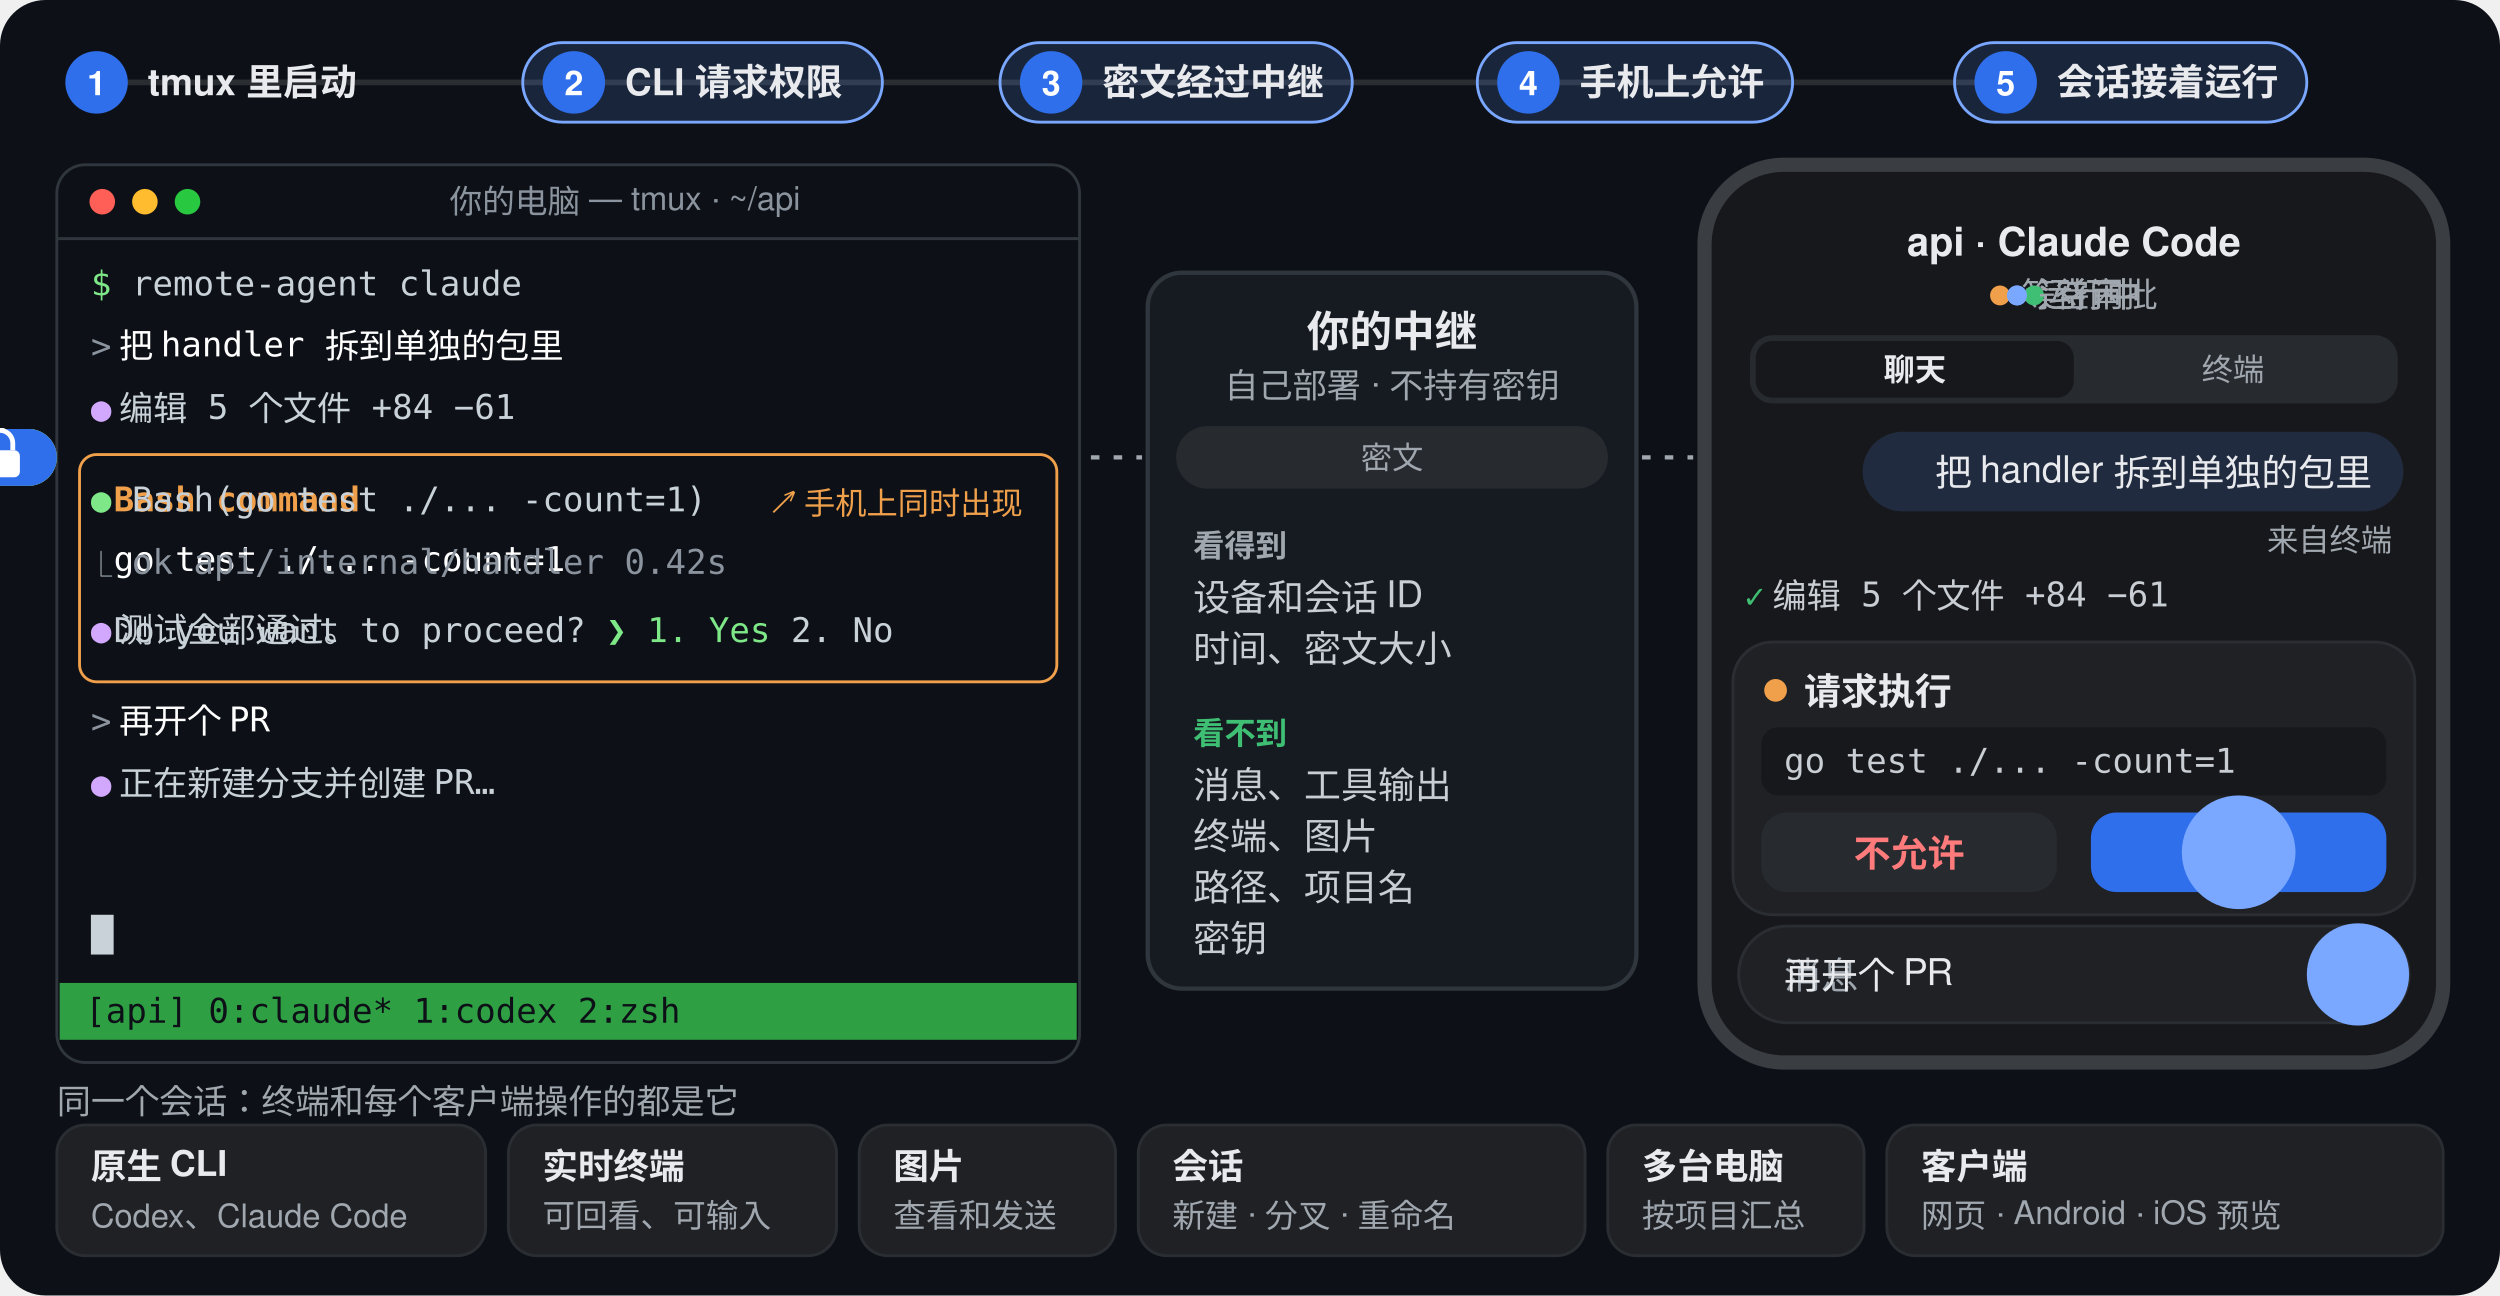
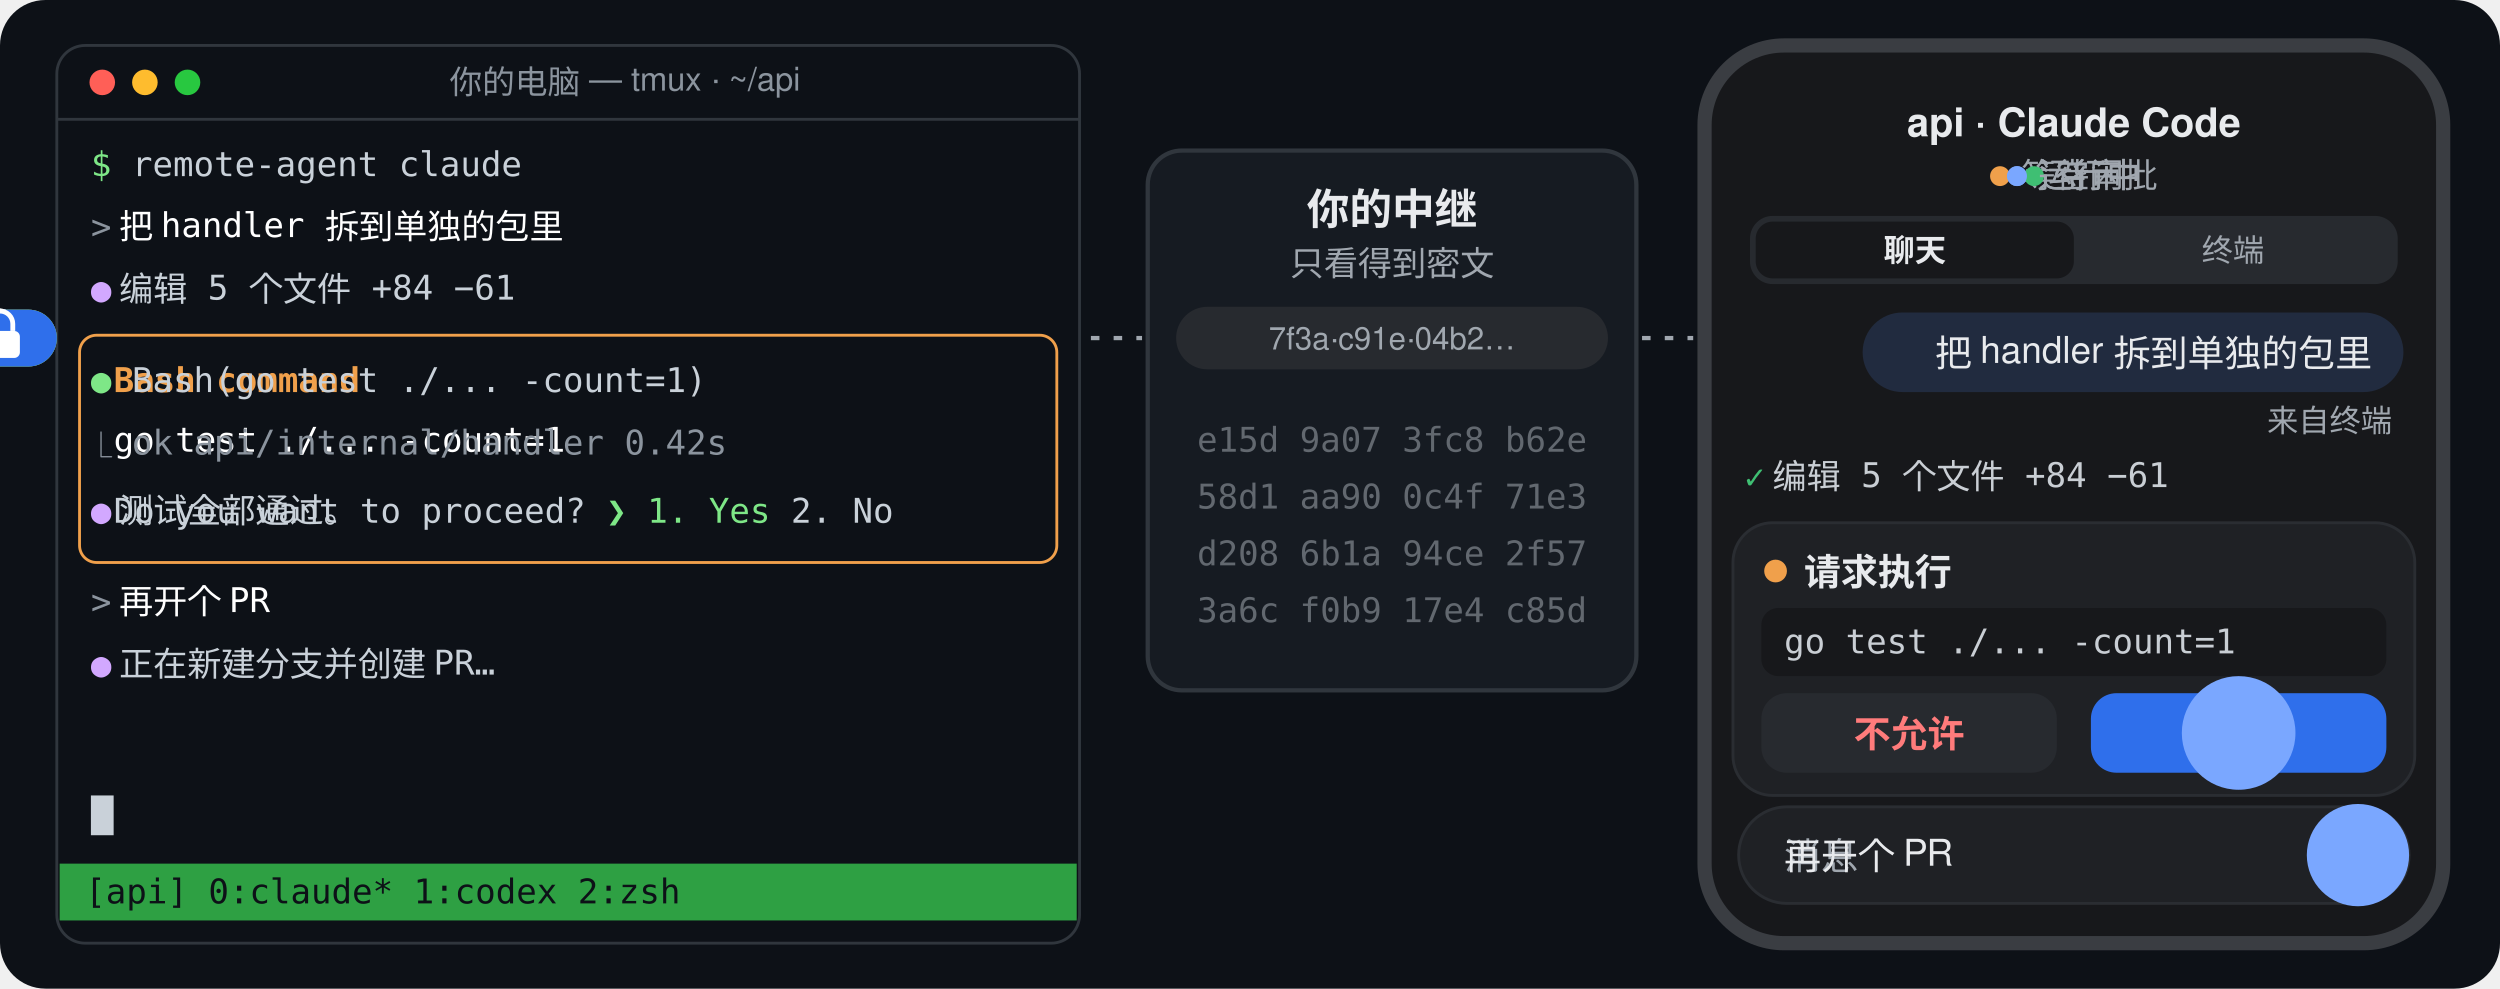
- <svg xmlns="http://www.w3.org/2000/svg" viewBox="0 0 880 456" width="880" height="456" role="img" aria-label="动画概览：Claude Code 以原生形态跑在你电脑的 tmux 里，请求执行 go test；请求加密后经过你自己部署的中继，中继只看得到 ID、时间和大小；你在手机上允许；同一个会话接着运行；再从手机发出下一条消息。另有：Codex 和 Claude Code、实时终端、图片、新建和分叉会话、多台电脑、网页、Android 和 iOS（预览）客户端。">
+ <svg xmlns="http://www.w3.org/2000/svg" viewBox="0 0 880 348" width="880" height="348" role="img" aria-label="动画概览：Claude Code 以原生形态跑在你电脑的 tmux 里，请求执行 go test；请求加密后经过你自己部署的中继，中继只看得到 ID、时间和大小；你在手机上允许；同一个会话接着运行；再从手机发出下一条消息。">
  <style>
svg{fill:#e8eaed}
text{font-family:-apple-system, BlinkMacSystemFont, "Segoe UI", "PingFang SC", "Microsoft YaHei", Helvetica, Arial, sans-serif}
.h{font-size:15px;font-weight:700}
.t{font-size:14px}
.b{font-size:13px}
.s{font-size:12px;fill:#a0a7af}
.x{font-size:11px;fill:#a0a7af}
.m{font-family:ui-monospace, SFMono-Regular, Menlo, Consolas, "PingFang SC", monospace;font-size:12px}
.a{animation-duration:12.0s;animation-iteration-count:infinite;animation-timing-function:linear}
.p{transform-box:fill-box;transform-origin:center}
.blink{animation:blink 1s steps(1) infinite}
@keyframes blink{50%{opacity:0}}
- @keyframes k1{0%{opacity:1}3.333%{opacity:1}5.000%{opacity:0}88.333%{opacity:0}90.000%{opacity:1}100%{opacity:1}}
- @keyframes k2{0%{opacity:0}3.333%{opacity:0}5.000%{opacity:1}15.000%{opacity:1}16.667%{opacity:0}100%{opacity:0}}
- @keyframes k3{0%{opacity:0}15.000%{opacity:0}16.667%{opacity:1}24.167%{opacity:1}25.833%{opacity:0}100%{opacity:0}}
- @keyframes k4{0%{opacity:0}24.167%{opacity:0}25.833%{opacity:1}88.333%{opacity:1}90.000%{opacity:0}100%{opacity:0}}
- @keyframes k5{0%{opacity:1}24.167%{opacity:1}25.833%{opacity:0}88.333%{opacity:0}90.000%{opacity:1}100%{opacity:1}}
- @keyframes k6{0%{opacity:0}24.167%{opacity:0}25.833%{opacity:1}88.333%{opacity:1}90.000%{opacity:0}100%{opacity:0}}
- @keyframes k7{0%{opacity:0}27.500%{opacity:0}29.167%{opacity:1}88.333%{opacity:1}90.000%{opacity:0}100%{opacity:0}}
- @keyframes k8{0%{opacity:0}30.833%{opacity:0}32.500%{opacity:1}88.333%{opacity:1}90.000%{opacity:0}100%{opacity:0}}
- @keyframes k9{0%{opacity:0}56.667%{opacity:0}58.333%{opacity:1}88.333%{opacity:1}90.000%{opacity:0}100%{opacity:0}}
- @keyframes k10{0%{opacity:0}60.833%{opacity:0}62.500%{opacity:1}88.333%{opacity:1}90.000%{opacity:0}100%{opacity:0}}
- @keyframes k11{0%{opacity:0;transform:translateX(384px)}3.333%{opacity:0;transform:translateX(384px)}3.750%{opacity:1;transform:translateX(384px)}7.500%{opacity:1;transform:translateX(490.0px)}9.167%{opacity:1;transform:translateX(490.0px)}13.333%{opacity:1;transform:translateX(596px)}14.167%{opacity:0;transform:translateX(596px)}100%{opacity:0;transform:translateX(596px)}}
- @keyframes k12{0%{opacity:0;transform:translateX(596px)}18.333%{opacity:0;transform:translateX(596px)}18.750%{opacity:1;transform:translateX(596px)}20.833%{opacity:1;transform:translateX(490.0px)}21.667%{opacity:1;transform:translateX(490.0px)}24.167%{opacity:1;transform:translateX(384px)}25.000%{opacity:0;transform:translateX(384px)}100%{opacity:0;transform:translateX(384px)}}
- @keyframes k13{0%{opacity:0;transform:translateX(596px)}50.000%{opacity:0;transform:translateX(596px)}50.417%{opacity:1;transform:translateX(596px)}52.500%{opacity:1;transform:translateX(490.0px)}53.333%{opacity:1;transform:translateX(490.0px)}55.833%{opacity:1;transform:translateX(384px)}56.667%{opacity:0;transform:translateX(384px)}100%{opacity:0;transform:translateX(384px)}}
- @keyframes k14{0%{opacity:1}17.500%{opacity:1}19.167%{opacity:0}88.333%{opacity:0}90.000%{opacity:1}100%{opacity:1}}
- @keyframes k15{0%{opacity:0}17.500%{opacity:0}19.167%{opacity:1}33.333%{opacity:1}35.000%{opacity:0}100%{opacity:0}}
- @keyframes k16{0%{opacity:0}33.333%{opacity:0}35.000%{opacity:1}50.000%{opacity:1}51.667%{opacity:0}100%{opacity:0}}
- @keyframes k17{0%{opacity:0}50.000%{opacity:0}51.667%{opacity:1}88.333%{opacity:1}90.000%{opacity:0}100%{opacity:0}}
- @keyframes k18{0%{opacity:0}17.500%{opacity:0}19.167%{opacity:1}88.333%{opacity:1}90.000%{opacity:0}100%{opacity:0}}
- @keyframes k19{0%{opacity:0}33.333%{opacity:0}35.000%{opacity:1}88.333%{opacity:1}90.000%{opacity:0}100%{opacity:0}}
- @keyframes k20{0%{opacity:0}50.000%{opacity:0}51.667%{opacity:1}88.333%{opacity:1}90.000%{opacity:0}100%{opacity:0}}
- @keyframes k21{0%{opacity:1}17.500%{opacity:1}19.167%{opacity:0}88.333%{opacity:0}90.000%{opacity:1}100%{opacity:1}}
- @keyframes k22{0%{opacity:0;transform:scale(.4)}15.000%{opacity:0;transform:scale(.4)}15.417%{opacity:.5;transform:scale(.5)}19.167%{opacity:0;transform:scale(1.6)}100%{opacity:0;transform:scale(1.6)}}
- @keyframes k23{0%{opacity:1}41.667%{opacity:1}43.333%{opacity:0}50.000%{opacity:0}51.667%{opacity:1}100%{opacity:1}}
- @keyframes k24{0%{opacity:0}41.667%{opacity:0}43.333%{opacity:1}50.000%{opacity:1}51.667%{opacity:0}100%{opacity:0}}
- @keyframes k25{0%{opacity:0;transform:scale(.4)}48.333%{opacity:0;transform:scale(.4)}48.750%{opacity:.5;transform:scale(.5)}52.500%{opacity:0;transform:scale(1.6)}100%{opacity:0;transform:scale(1.6)}}
+ @keyframes k1{0%{opacity:1}24.167%{opacity:1}25.833%{opacity:0}88.333%{opacity:0}90.000%{opacity:1}100%{opacity:1}}
+ @keyframes k2{0%{opacity:0}24.167%{opacity:0}25.833%{opacity:1}88.333%{opacity:1}90.000%{opacity:0}100%{opacity:0}}
+ @keyframes k3{0%{opacity:0}27.500%{opacity:0}29.167%{opacity:1}88.333%{opacity:1}90.000%{opacity:0}100%{opacity:0}}
+ @keyframes k4{0%{opacity:0}30.833%{opacity:0}32.500%{opacity:1}88.333%{opacity:1}90.000%{opacity:0}100%{opacity:0}}
+ @keyframes k5{0%{opacity:0}56.667%{opacity:0}58.333%{opacity:1}88.333%{opacity:1}90.000%{opacity:0}100%{opacity:0}}
+ @keyframes k6{0%{opacity:0}60.833%{opacity:0}62.500%{opacity:1}88.333%{opacity:1}90.000%{opacity:0}100%{opacity:0}}
+ @keyframes k7{0%{opacity:0;transform:translateX(384px)}3.333%{opacity:0;transform:translateX(384px)}3.750%{opacity:1;transform:translateX(384px)}7.500%{opacity:1;transform:translateX(490.0px)}9.167%{opacity:1;transform:translateX(490.0px)}13.333%{opacity:1;transform:translateX(596px)}14.167%{opacity:0;transform:translateX(596px)}100%{opacity:0;transform:translateX(596px)}}
+ @keyframes k8{0%{opacity:0;transform:translateX(596px)}18.333%{opacity:0;transform:translateX(596px)}18.750%{opacity:1;transform:translateX(596px)}20.833%{opacity:1;transform:translateX(490.0px)}21.667%{opacity:1;transform:translateX(490.0px)}24.167%{opacity:1;transform:translateX(384px)}25.000%{opacity:0;transform:translateX(384px)}100%{opacity:0;transform:translateX(384px)}}
+ @keyframes k9{0%{opacity:0;transform:translateX(596px)}50.000%{opacity:0;transform:translateX(596px)}50.417%{opacity:1;transform:translateX(596px)}52.500%{opacity:1;transform:translateX(490.0px)}53.333%{opacity:1;transform:translateX(490.0px)}55.833%{opacity:1;transform:translateX(384px)}56.667%{opacity:0;transform:translateX(384px)}100%{opacity:0;transform:translateX(384px)}}
+ @keyframes k10{0%{opacity:1}17.500%{opacity:1}19.167%{opacity:0}88.333%{opacity:0}90.000%{opacity:1}100%{opacity:1}}
+ @keyframes k11{0%{opacity:0}17.500%{opacity:0}19.167%{opacity:1}33.333%{opacity:1}35.000%{opacity:0}100%{opacity:0}}
+ @keyframes k12{0%{opacity:0}33.333%{opacity:0}35.000%{opacity:1}50.000%{opacity:1}51.667%{opacity:0}100%{opacity:0}}
+ @keyframes k13{0%{opacity:0}50.000%{opacity:0}51.667%{opacity:1}88.333%{opacity:1}90.000%{opacity:0}100%{opacity:0}}
+ @keyframes k14{0%{opacity:0}17.500%{opacity:0}19.167%{opacity:1}88.333%{opacity:1}90.000%{opacity:0}100%{opacity:0}}
+ @keyframes k15{0%{opacity:0}33.333%{opacity:0}35.000%{opacity:1}88.333%{opacity:1}90.000%{opacity:0}100%{opacity:0}}
+ @keyframes k16{0%{opacity:0}50.000%{opacity:0}51.667%{opacity:1}88.333%{opacity:1}90.000%{opacity:0}100%{opacity:0}}
+ @keyframes k17{0%{opacity:1}17.500%{opacity:1}19.167%{opacity:0}88.333%{opacity:0}90.000%{opacity:1}100%{opacity:1}}
+ @keyframes k18{0%{opacity:0;transform:scale(.4)}15.000%{opacity:0;transform:scale(.4)}15.417%{opacity:.5;transform:scale(.5)}19.167%{opacity:0;transform:scale(1.6)}100%{opacity:0;transform:scale(1.6)}}
+ @keyframes k19{0%{opacity:1}41.667%{opacity:1}43.333%{opacity:0}50.000%{opacity:0}51.667%{opacity:1}100%{opacity:1}}
+ @keyframes k20{0%{opacity:0}41.667%{opacity:0}43.333%{opacity:1}50.000%{opacity:1}51.667%{opacity:0}100%{opacity:0}}
+ @keyframes k21{0%{opacity:0;transform:scale(.4)}48.333%{opacity:0;transform:scale(.4)}48.750%{opacity:.5;transform:scale(.5)}52.500%{opacity:0;transform:scale(1.6)}100%{opacity:0;transform:scale(1.6)}}
@media (prefers-reduced-motion:reduce){.a,.blink{animation:none!important}.post{display:none}}

</style>
-   <rect width="880" height="456" rx="16" fill="#0d1117" />
-   <path d="M34 29H706.0" stroke="#2a2d32" stroke-width="2" />
-   <circle cx="34.0" cy="29" r="11" fill="#2f6feb" />
-   <text x="34.0" y="33.5" text-anchor="middle" font-size="12" font-weight="700" fill="#fff">1</text>
-   <text class="b" x="52.0" y="33.5" font-weight="600">tmux 里启动</text>
+   <rect width="880" height="348" rx="16" fill="#0d1117" />
+   <rect x="20" y="16" width="360" height="316" rx="10" fill="#0d1117" stroke="#30363d" />
+   <path d="M20 42H380" stroke="#30363d" />
+   <circle cx="36" cy="29" r="4.5" fill="#ff5f57" />
+   <circle cx="51" cy="29" r="4.5" fill="#febc2e" />
+   <circle cx="66" cy="29" r="4.5" fill="#28c840" />
+   <text x="220.0" y="33" text-anchor="middle" fill="#8b949e" font-size="11.5">你的电脑 — tmux · ~/api</text>
+   <text class="m" x="32" y="62" fill="#c9d1d9">
+     <tspan fill="#7ee787">$</tspan> remote-agent claude</text>
+   <text class="m" x="32" y="84" fill="#ffffff">
+     <tspan fill="#8b949e">&gt;</tspan> 把 handler 拆到单独的包里</text>
+   <text class="m" x="32" y="106" fill="#c9d1d9">
+     <tspan fill="#d2a8ff">●</tspan> 编辑 5 个文件  +84 −61</text>
  <g class="a" style="animation-name:k1">
-     <rect x="184.0" y="15" width="126.6" height="28" rx="14" fill="rgba(90,145,255,.16)" stroke="#7aa7ff" stroke-width="1" />
+     <rect x="28" y="118" width="344" height="80" rx="6" fill="none" stroke="#f0a04b" />
+     <text class="m" x="40" y="138" fill="#f0a04b" font-weight="600">Bash command</text>
+     <text class="m" x="40" y="159" fill="#ffffff">go test ./... -count=1</text>
+     <text class="m" x="40" y="184" fill="#c9d1d9">Do you want to proceed?  <tspan fill="#7ee787">❯ 1. Yes</tspan>  2. No</text>
  </g>
-   <circle cx="202.0" cy="29" r="11" fill="#2f6feb" />
-   <text x="202.0" y="33.5" text-anchor="middle" font-size="12" font-weight="700" fill="#fff">2</text>
-   <text class="b" x="220.0" y="33.5" font-weight="600">CLI 请求权限</text>
  <g class="a post" style="animation-name:k2">
-     <rect x="352.0" y="15" width="124" height="28" rx="14" fill="rgba(90,145,255,.16)" stroke="#7aa7ff" stroke-width="1" />
+     <text class="m" x="32" y="138" fill="#c9d1d9">
+       <tspan fill="#7ee787">●</tspan> Bash(go test ./... -count=1)</text>
  </g>
-   <circle cx="370.0" cy="29" r="11" fill="#2f6feb" />
-   <text x="370.0" y="33.5" text-anchor="middle" font-size="12" font-weight="700" fill="#fff">3</text>
-   <text class="b" x="388.0" y="33.5" font-weight="600">密文经过中继</text>
  <g class="a post" style="animation-name:k3">
-     <rect x="520.0" y="15" width="111" height="28" rx="14" fill="rgba(90,145,255,.16)" stroke="#7aa7ff" stroke-width="1" />
+     <text class="m" x="32" y="160" fill="#8b949e">
+       <tspan fill="#8b949e">  ⎿</tspan>  ok   api/internal/handler  0.42s</text>
  </g>
-   <circle cx="538.0" cy="29" r="11" fill="#2f6feb" />
-   <text x="538.0" y="33.5" text-anchor="middle" font-size="12" font-weight="700" fill="#fff">4</text>
-   <text class="b" x="556.0" y="33.5" font-weight="600">手机上允许</text>
  <g class="a post" style="animation-name:k4">
-     <rect x="688.0" y="15" width="124" height="28" rx="14" fill="rgba(90,145,255,.16)" stroke="#7aa7ff" stroke-width="1" />
+     <text class="m" x="32" y="184" fill="#c9d1d9">
+       <tspan fill="#d2a8ff">●</tspan> 测试全部通过。</text>
  </g>
-   <circle cx="706.0" cy="29" r="11" fill="#2f6feb" />
-   <text x="706.0" y="33.5" text-anchor="middle" font-size="12" font-weight="700" fill="#fff">5</text>
-   <text class="b" x="724.0" y="33.5" font-weight="600">会话接着运行</text>
-   <rect x="20" y="58" width="360" height="316" rx="10" fill="#0d1117" stroke="#30363d" />
-   <path d="M20 84H380" stroke="#30363d" />
-   <circle cx="36" cy="71" r="4.5" fill="#ff5f57" />
-   <circle cx="51" cy="71" r="4.5" fill="#febc2e" />
-   <circle cx="66" cy="71" r="4.5" fill="#28c840" />
-   <text x="220.0" y="75" text-anchor="middle" fill="#8b949e" font-size="11.5">你的电脑 — tmux · ~/api</text>
-   <text class="m" x="32" y="104" fill="#c9d1d9">
-     <tspan fill="#7ee787">$</tspan> remote-agent claude</text>
-   <text class="m" x="32" y="126" fill="#ffffff">
-     <tspan fill="#8b949e">&gt;</tspan> 把 handler 拆到单独的包里</text>
-   <text class="m" x="32" y="148" fill="#c9d1d9">
-     <tspan fill="#d2a8ff">●</tspan> 编辑 5 个文件  +84 −61</text>
-   <g class="a" style="animation-name:k5">
-     <rect x="28" y="160" width="344" height="80" rx="6" fill="none" stroke="#f0a04b" />
-     <text class="m" x="40" y="180" fill="#f0a04b" font-weight="600">Bash command</text>
-     <text x="360" y="180" text-anchor="end" font-size="11" fill="#f0a04b">↗ 手机上同时出现</text>
-     <text class="m" x="40" y="201" fill="#ffffff">go test ./... -count=1</text>
-     <text class="m" x="40" y="226" fill="#c9d1d9">Do you want to proceed?  <tspan fill="#7ee787">❯ 1. Yes</tspan>  2. No</text>
+   <g class="a post" style="animation-name:k5">
+     <text class="m" x="32" y="216" fill="#ffffff">
+       <tspan fill="#8b949e">&gt;</tspan> 再开个 PR</text>
  </g>
  <g class="a post" style="animation-name:k6">
-     <text class="m" x="32" y="180" fill="#c9d1d9">
-       <tspan fill="#7ee787">●</tspan> Bash(go test ./... -count=1)</text>
-   </g>
-   <g class="a post" style="animation-name:k7">
-     <text class="m" x="32" y="202" fill="#8b949e">
-       <tspan fill="#8b949e">  ⎿</tspan>  ok   api/internal/handler  0.42s</text>
-   </g>
-   <g class="a post" style="animation-name:k8">
-     <text class="m" x="32" y="226" fill="#c9d1d9">
-       <tspan fill="#d2a8ff">●</tspan> 测试全部通过。</text>
-   </g>
-   <g class="a post" style="animation-name:k9">
-     <text class="m" x="32" y="258" fill="#ffffff">
-       <tspan fill="#8b949e">&gt;</tspan> 再开个 PR</text>
-   </g>
-   <g class="a post" style="animation-name:k10">
-     <text class="m" x="32" y="280" fill="#c9d1d9">
+     <text class="m" x="32" y="238" fill="#c9d1d9">
      <tspan fill="#d2a8ff">●</tspan> 正在新建分支并创建 PR…</text>
  </g>
-   <rect class="blink post" x="32" y="322" width="8" height="14" fill="#c9d1d9" />
-   <rect x="21" y="346" width="358" height="20" fill="#2ea043" />
-   <text class="m" x="30" y="360" fill="#0d1117">[api] 0:claude*  1:codex  2:zsh</text>
-   <text class="s" x="20" y="392">同一个会话：终端和每个客户端操作的都是它</text>
-   <rect x="404" y="96" width="172" height="252" rx="12" fill="#161b22" stroke="#30363d" stroke-width="1.5" />
-   <text class="h" x="490.0" y="122" text-anchor="middle">你的中继</text>
-   <text class="s" x="490.0" y="140" text-anchor="middle">自己部署 · 不持有密钥</text>
-   <rect x="414" y="150" width="152" height="22" rx="11" fill="#272a2f" />
-   <text class="x" x="490.0" y="165" text-anchor="middle">密文</text>
-   <path d="M384 161H402M578 161H596" stroke="#a0a7af" stroke-dasharray="3 5" stroke-width="1.5" />
-   <text x="420" y="196" font-size="11" font-weight="700" fill="#a0a7af">看得到</text>
-   <text class="b" x="420" y="215" fill="#c9ced4">设备和会话 ID</text>
-   <text class="b" x="420" y="233" fill="#c9ced4">时间、密文大小</text>
-   <text x="420" y="262" font-size="11" font-weight="700" fill="#3fbf73">看不到</text>
-   <text class="b" x="420" y="281" fill="#c9ced4">消息、工具输出</text>
-   <text class="b" x="420" y="299" fill="#c9ced4">终端、图片</text>
-   <text class="b" x="420" y="317" fill="#c9ced4">路径、项目名</text>
-   <text class="b" x="420" y="335" fill="#c9ced4">密钥</text>
-   <g class="a post" style="animation-name:k11">
-     <g transform="translate(0 161)">
+   <rect class="blink post" x="32" y="280" width="8" height="14" fill="#c9d1d9" />
+   <rect x="21" y="304" width="358" height="20" fill="#2ea043" />
+   <text class="m" x="30" y="318" fill="#0d1117">[api] 0:claude*  1:codex  2:zsh</text>
+   <rect x="404" y="53" width="172" height="190" rx="12" fill="#161b22" stroke="#30363d" stroke-width="1.5" />
+   <text class="h" x="490.0" y="79" text-anchor="middle">你的中继</text>
+   <text class="s" x="490.0" y="97" text-anchor="middle">只看得到密文</text>
+   <rect x="414" y="108" width="152" height="22" rx="11" fill="#272a2f" />
+   <text class="x" x="490.0" y="123" text-anchor="middle">7f3a·c91e·04b2…</text>
+   <path d="M384 119H402M578 119H596" stroke="#a0a7af" stroke-dasharray="3 5" stroke-width="1.5" />
+   <text class="m" x="490.0" y="159" text-anchor="middle" fill="#a0a7af" opacity=".55">e15d 9a07 3fc8 b62e</text>
+   <text class="m" x="490.0" y="179" text-anchor="middle" fill="#a0a7af" opacity=".55">58d1 aa90 0c4f 71e3</text>
+   <text class="m" x="490.0" y="199" text-anchor="middle" fill="#a0a7af" opacity=".55">d208 6b1a 94ce 2f57</text>
+   <text class="m" x="490.0" y="219" text-anchor="middle" fill="#a0a7af" opacity=".55">3a6c f0b9 17e4 c85d</text>
+   <g class="a post" style="animation-name:k7">
+     <g transform="translate(0 119)">
      <rect x="-20" y="-10" width="40" height="20" rx="10" fill="#f0a04b" />
      <path d="M-4.5 -2.5v-2.5a4.5 4.5 0 0 1 9 0v2.5" fill="none" stroke="#fff" stroke-width="1.7" />
      <rect x="-7" y="-2.5" width="14" height="9.5" rx="2" fill="#fff" />
    </g>
  </g>
-   <g class="a post" style="animation-name:k12">
-     <g transform="translate(0 161)">
+   <g class="a post" style="animation-name:k8">
+     <g transform="translate(0 119)">
      <rect x="-20" y="-10" width="40" height="20" rx="10" fill="#3fbf73" />
      <path d="M-4.5 -2.5v-2.5a4.5 4.5 0 0 1 9 0v2.5" fill="none" stroke="#fff" stroke-width="1.7" />
      <rect x="-7" y="-2.5" width="14" height="9.5" rx="2" fill="#fff" />
    </g>
  </g>
-   <g class="a post" style="animation-name:k13">
-     <g transform="translate(0 161)">
+   <g class="a post" style="animation-name:k9">
+     <g transform="translate(0 119)">
      <rect x="-20" y="-10" width="40" height="20" rx="10" fill="#2f6feb" />
      <path d="M-4.5 -2.5v-2.5a4.5 4.5 0 0 1 9 0v2.5" fill="none" stroke="#fff" stroke-width="1.7" />
      <rect x="-7" y="-2.5" width="14" height="9.5" rx="2" fill="#fff" />
    </g>
  </g>
-   <rect x="600" y="58" width="260" height="316" rx="28" fill="#17181b" stroke="#3a3d42" stroke-width="5" />
-   <text class="t" x="730.0" y="90" text-anchor="middle" font-weight="600">api · Claude Code</text>
-   <g class="a" style="animation-name:k14">
-     <circle cx="704.0" cy="104" r="3.5" fill="#f0a04b" />
-     <text class="s" x="711.5" y="108">等待审批</text>
+   <rect x="600" y="16" width="260" height="316" rx="28" fill="#17181b" stroke="#3a3d42" stroke-width="5" />
+   <text class="t" x="730.0" y="48" text-anchor="middle" font-weight="600">api · Claude Code</text>
+   <g class="a" style="animation-name:k10">
+     <circle cx="704.0" cy="62" r="3.5" fill="#f0a04b" />
+     <text class="s" x="711.5" y="66">等待审批</text>
  </g>
-   <g class="a post" style="animation-name:k15">
-     <circle cx="710.0" cy="104" r="3.5" fill="#7aa7ff" />
-     <text class="s" x="717.5" y="108">运行中</text>
+   <g class="a post" style="animation-name:k11">
+     <circle cx="710.0" cy="62" r="3.5" fill="#7aa7ff" />
+     <text class="s" x="717.5" y="66">运行中</text>
  </g>
-   <g class="a post" style="animation-name:k16">
-     <circle cx="716.0" cy="104" r="3.5" fill="#3fbf73" />
-     <text class="s" x="723.5" y="108">空闲</text>
+   <g class="a post" style="animation-name:k12">
+     <circle cx="716.0" cy="62" r="3.5" fill="#3fbf73" />
+     <text class="s" x="723.5" y="66">空闲</text>
  </g>
-   <g class="a post" style="animation-name:k17">
-     <circle cx="710.0" cy="104" r="3.5" fill="#7aa7ff" />
-     <text class="s" x="717.5" y="108">运行中</text>
+   <g class="a post" style="animation-name:k13">
+     <circle cx="710.0" cy="62" r="3.5" fill="#7aa7ff" />
+     <text class="s" x="717.5" y="66">运行中</text>
  </g>
-   <rect x="616" y="118" width="228" height="24" rx="8" fill="#272a2f" />
-   <rect x="618" y="120" width="112.0" height="20" rx="6" fill="#17181b" />
-   <text class="x" x="674.0" y="134" text-anchor="middle" font-weight="600" style="fill:#e8eaed">聊天</text>
-   <text class="x" x="786.0" y="134" text-anchor="middle">终端</text>
-   <rect x="655.65" y="152" width="190.35" height="28" rx="14" fill="rgba(90,145,255,.16)" />
-   <text class="b" x="835" y="171" text-anchor="end">把 handler 拆到单独的包里</text>
-   <text class="x" x="842" y="194" text-anchor="end">来自终端</text>
-   <text class="m" x="614" y="214" fill="#c9ced4">
+   <rect x="616" y="76" width="228" height="24" rx="8" fill="#272a2f" />
+   <rect x="618" y="78" width="112.0" height="20" rx="6" fill="#17181b" />
+   <text class="x" x="674.0" y="92" text-anchor="middle" font-weight="600" style="fill:#e8eaed">聊天</text>
+   <text class="x" x="786.0" y="92" text-anchor="middle">终端</text>
+   <rect x="655.65" y="110" width="190.35" height="28" rx="14" fill="rgba(90,145,255,.16)" />
+   <text class="b" x="835" y="129" text-anchor="end">把 handler 拆到单独的包里</text>
+   <text class="x" x="842" y="152" text-anchor="end">来自终端</text>
+   <text class="m" x="614" y="172" fill="#c9ced4">
    <tspan fill="#3fbf73">✓</tspan> 编辑 5 个文件  +84 −61</text>
-   <g class="a post" style="animation-name:k18">
-     <text class="m" x="614" y="238" fill="#c9ced4">
+   <g class="a post" style="animation-name:k14">
+     <text class="m" x="614" y="196" fill="#c9ced4">
      <tspan fill="#3fbf73">✓</tspan> go test ./...  <tspan class="x">已允许</tspan>
    </text>
  </g>
-   <g class="a post" style="animation-name:k19">
-     <text class="b" x="614" y="262">测试全部通过。</text>
+   <g class="a post" style="animation-name:k15">
+     <text class="b" x="614" y="220">测试全部通过。</text>
+   </g>
+   <g class="a post" style="animation-name:k16">
+     <rect x="763.55" y="232" width="82.45" height="28" rx="14" fill="rgba(90,145,255,.16)" />
+     <text class="b" x="835" y="251" text-anchor="end">再开个 PR</text>
+   </g>
+   <g class="a" style="animation-name:k17">
+     <rect x="610" y="184" width="240" height="96" rx="14" fill="#1f2125" stroke="#2a2d32" />
+     <circle cx="625" cy="201" r="4" fill="#f0a04b" />
+     <text class="b" x="635" y="206" font-weight="600">请求执行</text>
+     <rect x="620" y="214" width="220" height="24" rx="6" fill="#17181b" />
+     <text class="m" x="628" y="230" fill="#c9ced4">go test ./... -count=1</text>
+     <rect x="620" y="244" width="104.0" height="28" rx="9" fill="#272a2f" />
+     <text class="b" x="672.0" y="263" text-anchor="middle" fill="#ff7b7b" font-weight="600">不允许</text>
+     <rect x="736.0" y="244" width="104.0" height="28" rx="9" fill="#2f6feb" />
+     <text class="b" x="788.0" y="263" text-anchor="middle" fill="#fff" font-weight="600">允许</text>
+   </g>
+   <g transform="translate(788.0 258)">
+     <circle class="a post p" r="20" fill="#7aa7ff" style="animation-name:k18" />
+   </g>
+   <rect x="612" y="284" width="236" height="34" rx="17" fill="#1f2125" stroke="#2a2d32" />
+   <g class="a" style="animation-name:k19">
+     <text class="b" x="628" y="306" fill="#a0a7af">消息</text>
  </g>
  <g class="a post" style="animation-name:k20">
-     <rect x="763.55" y="274" width="82.45" height="28" rx="14" fill="rgba(90,145,255,.16)" />
-     <text class="b" x="835" y="293" text-anchor="end">再开个 PR</text>
+     <text class="b" x="628" y="306">再开个 PR</text>
  </g>
-   <g class="a" style="animation-name:k21">
-     <rect x="610" y="226" width="240" height="96" rx="14" fill="#1f2125" stroke="#2a2d32" />
-     <circle cx="625" cy="243" r="4" fill="#f0a04b" />
-     <text class="b" x="635" y="248" font-weight="600">请求执行</text>
-     <rect x="620" y="256" width="220" height="24" rx="6" fill="#17181b" />
-     <text class="m" x="628" y="272" fill="#c9ced4">go test ./... -count=1</text>
-     <rect x="620" y="286" width="104.0" height="28" rx="9" fill="#272a2f" />
-     <text class="b" x="672.0" y="305" text-anchor="middle" fill="#ff7b7b" font-weight="600">不允许</text>
-     <rect x="736.0" y="286" width="104.0" height="28" rx="9" fill="#2f6feb" />
-     <text class="b" x="788.0" y="305" text-anchor="middle" fill="#fff" font-weight="600">允许</text>
+   <circle cx="830" cy="301" r="12" fill="#2f6feb" />
+   <path d="M830 306V296M825.5 300.5L830 296L834.5 300.5" stroke="#fff" stroke-width="2" fill="none" stroke-linecap="round" stroke-linejoin="round" />
+   <g transform="translate(830 301)">
+     <circle class="a post p" r="18" fill="#7aa7ff" style="animation-name:k21" />
  </g>
-   <g transform="translate(788.0 300)">
-     <circle class="a post p" r="20" fill="#7aa7ff" style="animation-name:k22" />
-   </g>
-   <rect x="612" y="326" width="236" height="34" rx="17" fill="#1f2125" stroke="#2a2d32" />
-   <g class="a" style="animation-name:k23">
-     <text class="b" x="628" y="348" fill="#a0a7af">消息</text>
-   </g>
-   <g class="a post" style="animation-name:k24">
-     <text class="b" x="628" y="348">再开个 PR</text>
-   </g>
-   <circle cx="830" cy="343" r="12" fill="#2f6feb" />
-   <path d="M830 348V338M825.5 342.5L830 338L834.5 342.5" stroke="#fff" stroke-width="2" fill="none" stroke-linecap="round" stroke-linejoin="round" />
-   <g transform="translate(830 343)">
-     <circle class="a post p" r="18" fill="#7aa7ff" style="animation-name:k25" />
-   </g>
-   <rect x="20" y="396" width="150.938" height="46" rx="10" fill="#1f2125" stroke="#2a2d32" />
-   <text x="32" y="415" font-size="12.5" font-weight="700">原生 CLI</text>
-   <text x="32" y="432" font-size="11.5" fill="#a0a7af">Codex、Claude Code</text>
-   <rect x="178.938" y="396" width="115.518" height="46" rx="10" fill="#1f2125" stroke="#2a2d32" />
-   <text x="190.938" y="415" font-size="12.5" font-weight="700">实时终端</text>
-   <text x="190.938" y="432" font-size="11.5" fill="#a0a7af">可回看、可输入</text>
-   <rect x="302.456" y="396" width="90.218" height="46" rx="10" fill="#1f2125" stroke="#2a2d32" />
-   <text x="314.456" y="415" font-size="12.5" font-weight="700">图片</text>
-   <text x="314.456" y="432" font-size="11.5" fill="#a0a7af">查看和发送</text>
-   <rect x="400.674" y="396" width="157.263" height="46" rx="10" fill="#1f2125" stroke="#2a2d32" />
-   <text x="412.674" y="415" font-size="12.5" font-weight="700">会话</text>
-   <text x="412.674" y="432" font-size="11.5" fill="#a0a7af">新建 · 分叉 · 重命名</text>
-   <rect x="565.937" y="396" width="90.218" height="46" rx="10" fill="#1f2125" stroke="#2a2d32" />
-   <text x="577.937" y="415" font-size="12.5" font-weight="700">多台电脑</text>
-   <text x="577.937" y="432" font-size="11.5" fill="#a0a7af">按项目汇总</text>
-   <rect x="664.155" y="396" width="195.845" height="46" rx="10" fill="#1f2125" stroke="#2a2d32" />
-   <text x="676.155" y="415" font-size="12.5" font-weight="700">客户端</text>
-   <text x="676.155" y="432" font-size="11.5" fill="#a0a7af">网页 · Android · iOS 预览</text>
</svg>
